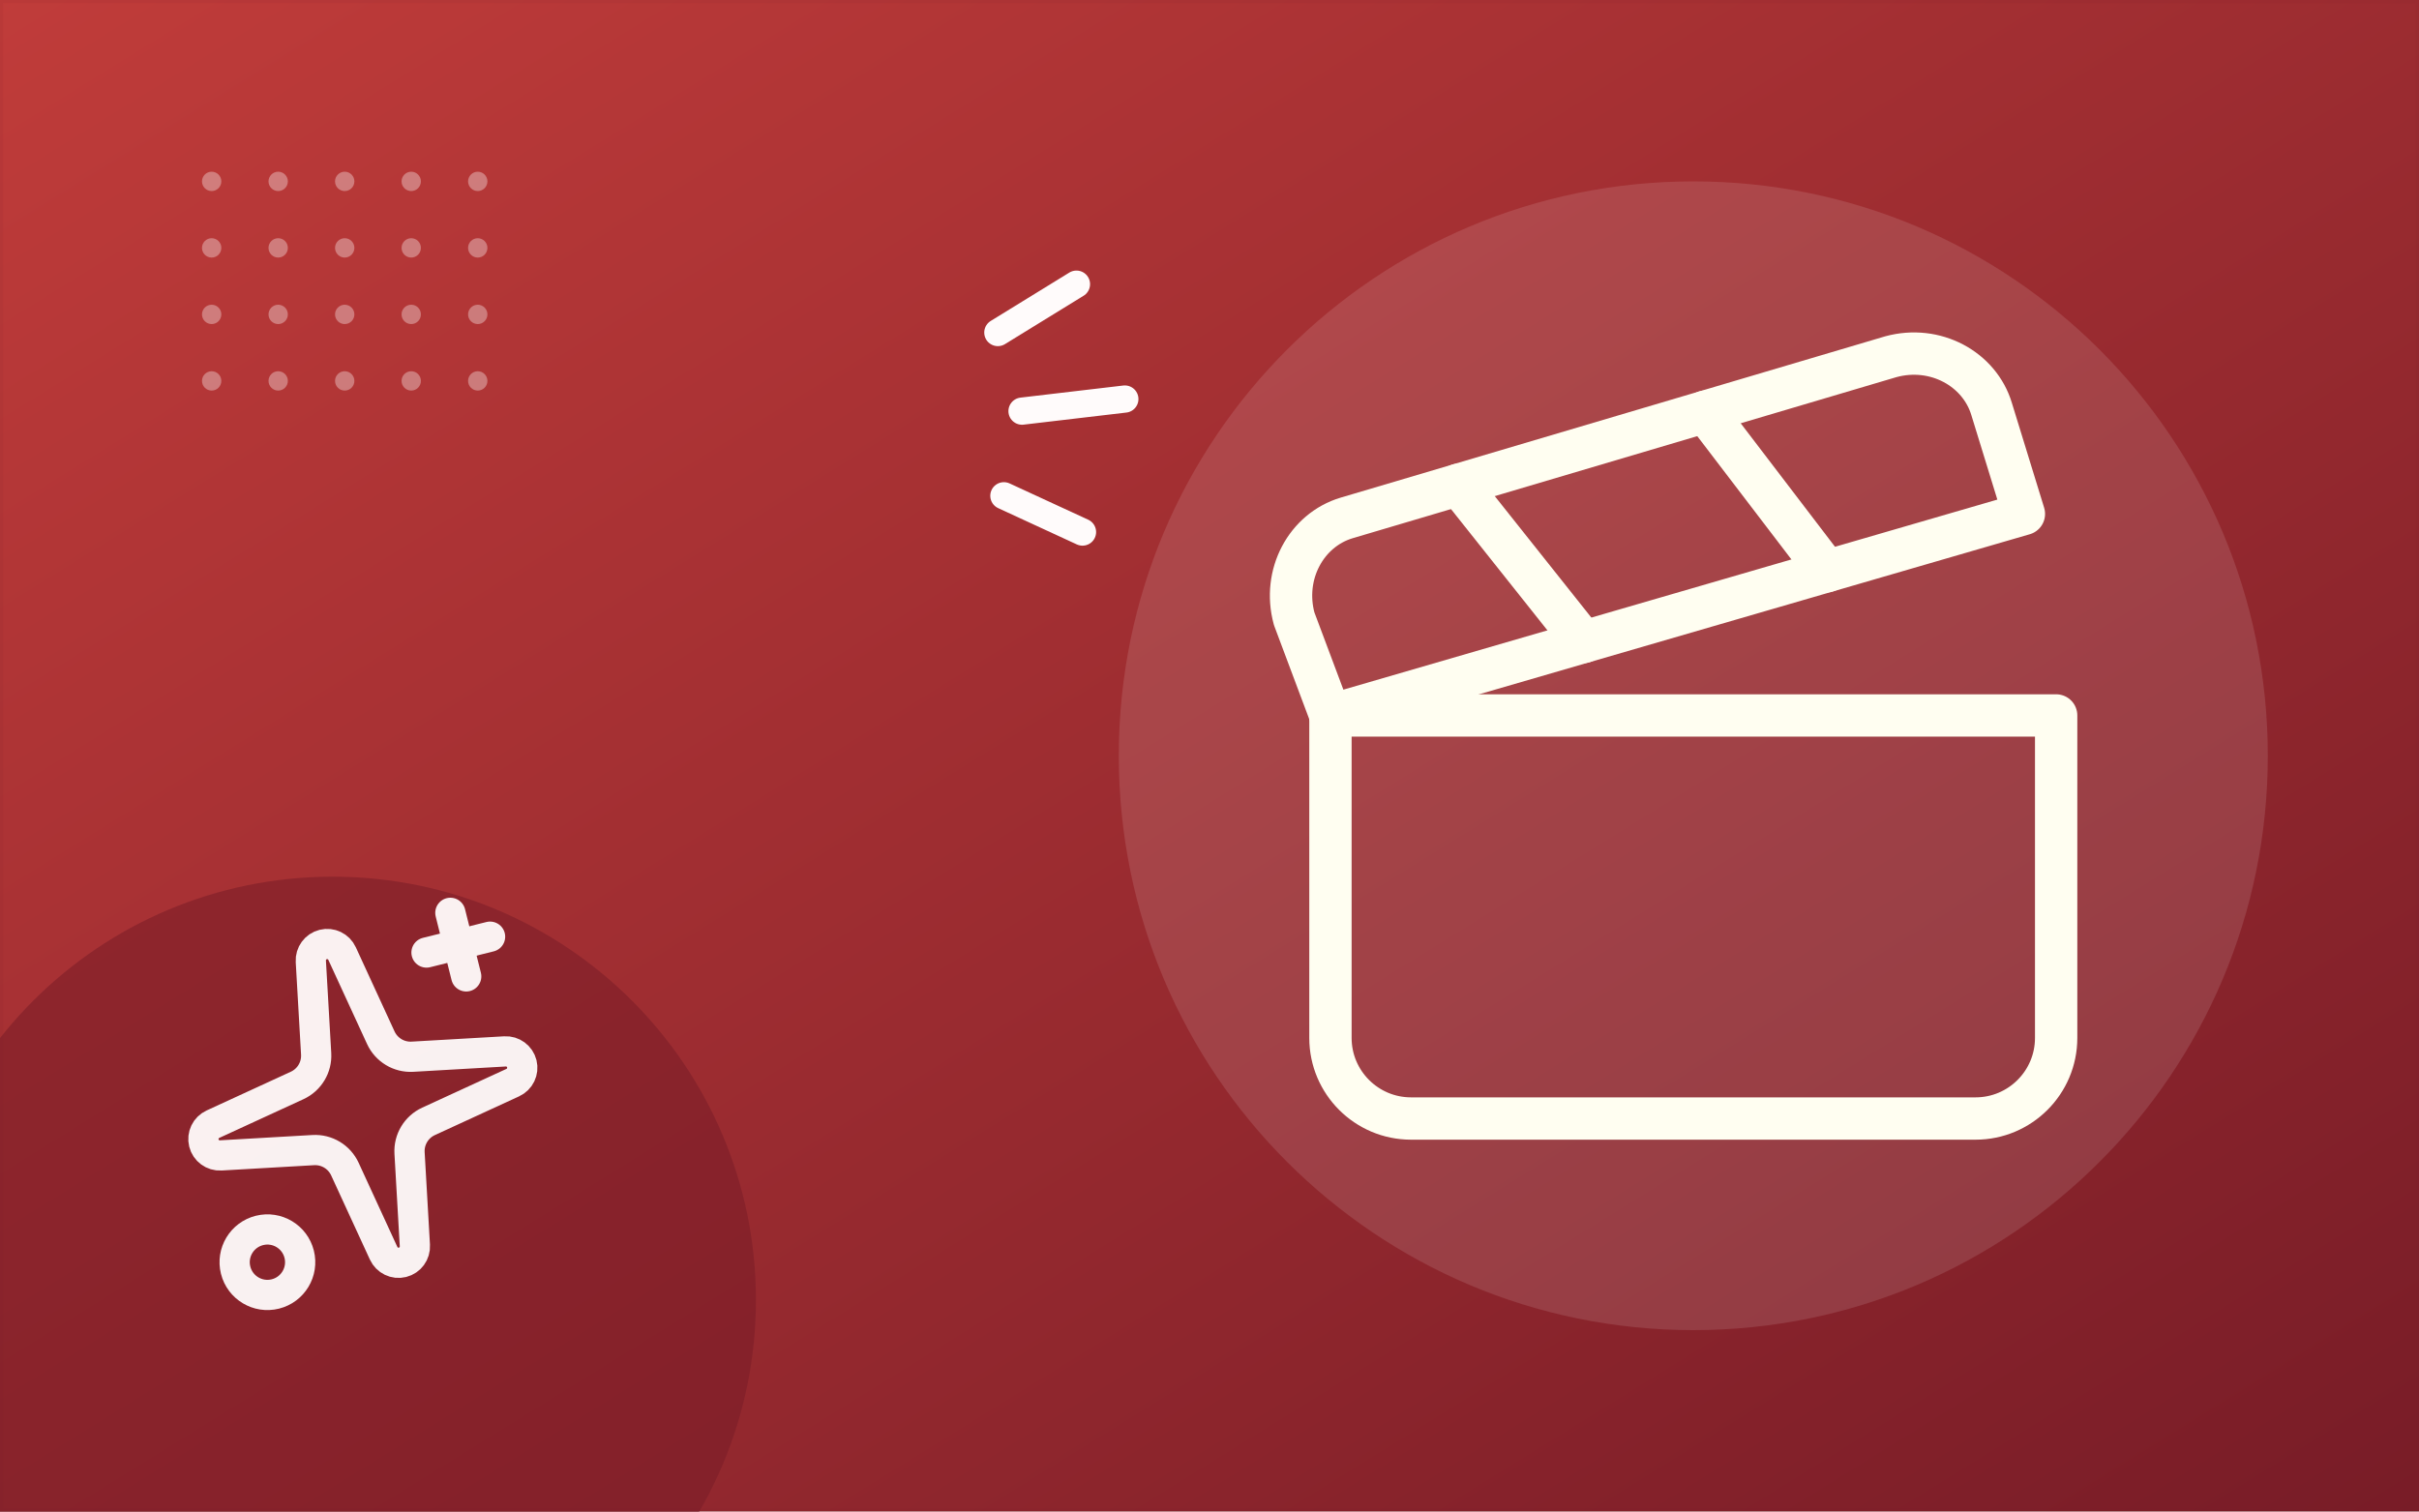
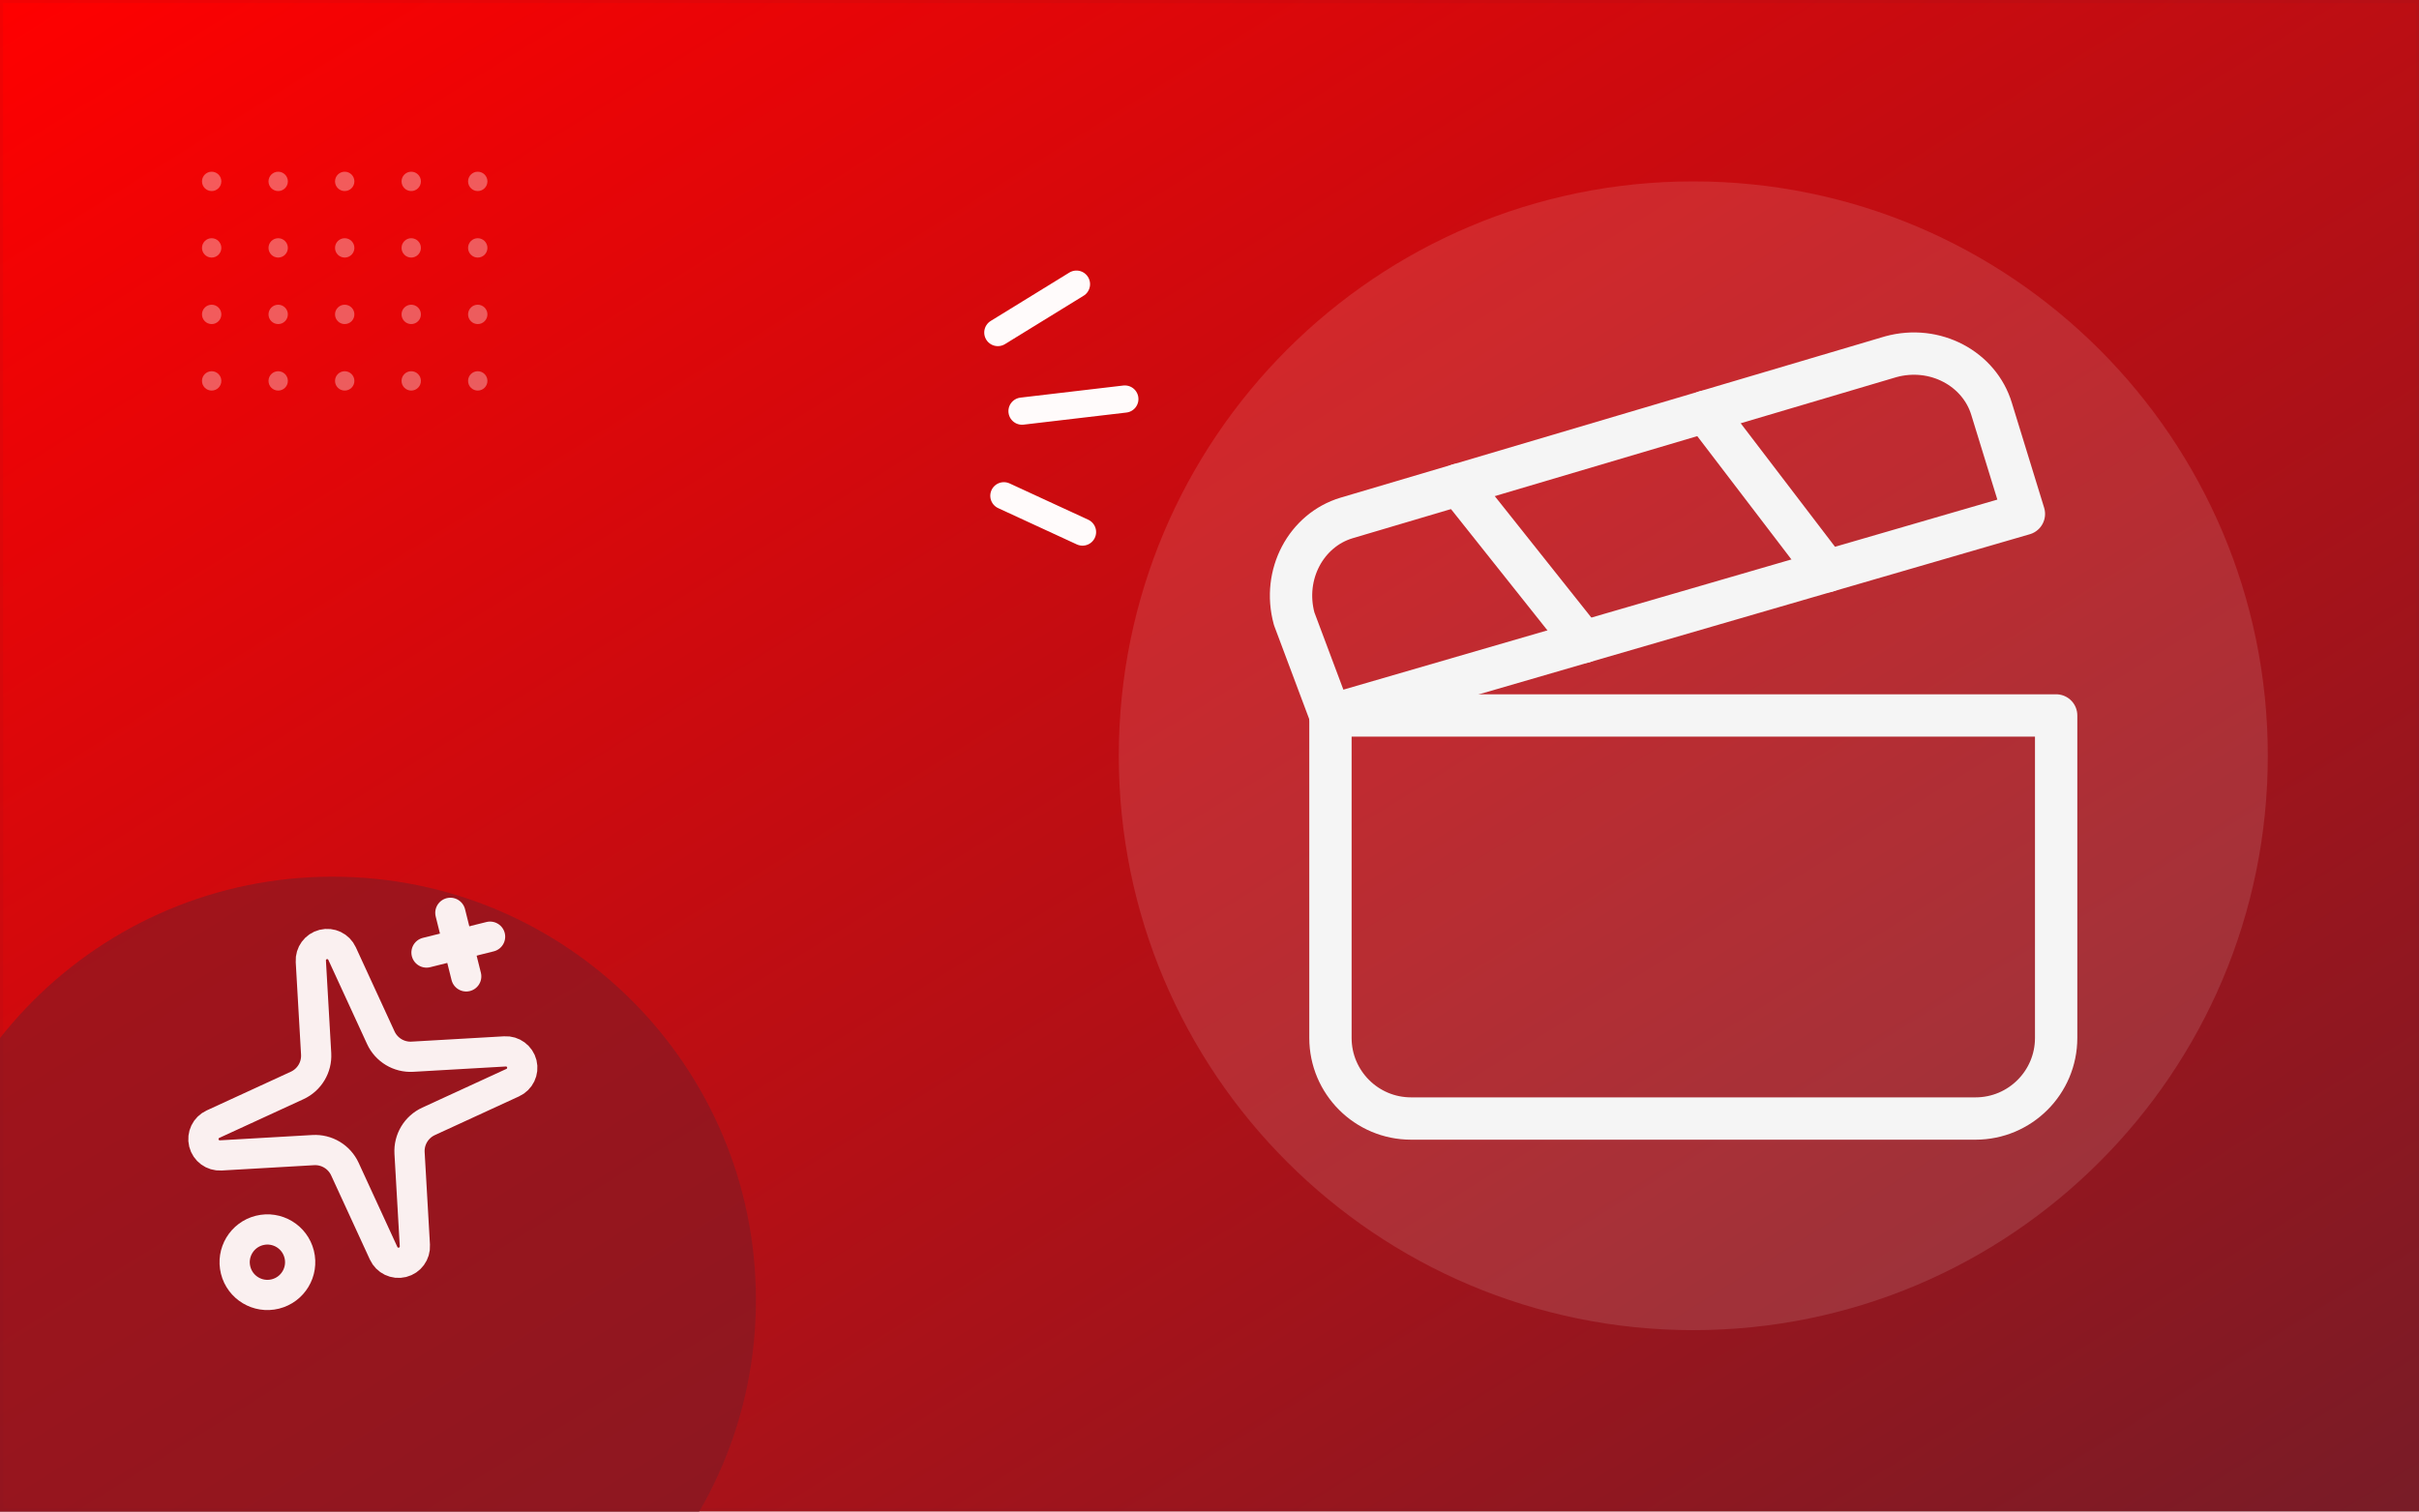
<svg xmlns="http://www.w3.org/2000/svg" viewBox="0 0 800 500" role="img" aria-label="Illustration autre">
  <defs>
    <linearGradient id="g" x1="0" y1="0" x2="1" y2="1">
-       <stop offset="0" stop-color="#C03C3A" />
+       <stop offset="0" stop-color="#FF0000" />
      <stop offset="1" stop-color="#781C27" />
    </linearGradient>
  </defs>
  <rect width="800" height="500" fill="url(#g)" />
  <circle cx="560" cy="250" r="190" fill="#FFFBFB" opacity=".12" />
  <circle cx="110" cy="430" r="140" fill="#781C27" opacity=".55" />
  <g fill="#FFFBFB" opacity="0.35">
    <circle cx="70" cy="60" r="3.2" />
    <circle cx="70" cy="82" r="3.2" />
    <circle cx="70" cy="104" r="3.2" />
    <circle cx="70" cy="126" r="3.2" />
    <circle cx="92" cy="60" r="3.2" />
    <circle cx="92" cy="82" r="3.2" />
    <circle cx="92" cy="104" r="3.2" />
    <circle cx="92" cy="126" r="3.2" />
    <circle cx="114" cy="60" r="3.2" />
    <circle cx="114" cy="82" r="3.2" />
    <circle cx="114" cy="104" r="3.2" />
    <circle cx="114" cy="126" r="3.2" />
    <circle cx="136" cy="60" r="3.2" />
    <circle cx="136" cy="82" r="3.2" />
    <circle cx="136" cy="104" r="3.2" />
    <circle cx="136" cy="126" r="3.2" />
    <circle cx="158" cy="60" r="3.2" />
    <circle cx="158" cy="82" r="3.2" />
    <circle cx="158" cy="104" r="3.2" />
    <circle cx="158" cy="126" r="3.2" />
  </g>
-   <g transform="translate(400 90) rotate(0 160 160) scale(13.33333)" fill="none" stroke="#FFFEF1" stroke-width="1.05" stroke-linecap="round" stroke-linejoin="round" opacity="1">
+   <g transform="translate(400 90) rotate(0 160 160) scale(13.33333)" fill="none" stroke="#F5F5F5" stroke-width="1.05" stroke-linecap="round" stroke-linejoin="round" opacity="1">
    <path d="m12.296 3.464 3.02 3.956" />
    <path d="M20.2 6 3 11l-.9-2.4c-.3-1.1.3-2.2 1.3-2.5l13.5-4c1.1-.3 2.2.3 2.5 1.3z" />
    <path d="M3 11h18v8a2 2 0 0 1-2 2H5a2 2 0 0 1-2-2z" />
    <path d="m6.18 5.276 3.1 3.899" />
  </g>
  <g transform="translate(55 300) rotate(-14 65 65) scale(5.416667)" fill="none" stroke="#FFFBFB" stroke-width="1.846" stroke-linecap="round" stroke-linejoin="round" opacity="0.95">
    <path d="M11.017 2.814a1 1 0 0 1 1.966 0l1.051 5.558a2 2 0 0 0 1.594 1.594l5.558 1.051a1 1 0 0 1 0 1.966l-5.558 1.051a2 2 0 0 0-1.594 1.594l-1.051 5.558a1 1 0 0 1-1.966 0l-1.051-5.558a2 2 0 0 0-1.594-1.594l-5.558-1.051a1 1 0 0 1 0-1.966l5.558-1.051a2 2 0 0 0 1.594-1.594z" />
    <path d="M20 2v4" />
    <path d="M22 4h-4" />
    <circle cx="4" cy="20" r="2" />
  </g>
  <g stroke="#FFFBFB" stroke-width="9" stroke-linecap="round">
    <path d="M330 110l26-16" />
    <path d="M338 136l34-4" />
    <path d="M332 164l26 12" />
  </g>
  <rect x="0" y="0" width="800" height="500" fill="none" stroke="#781C27" stroke-opacity=".08" stroke-width="2" />
</svg>
